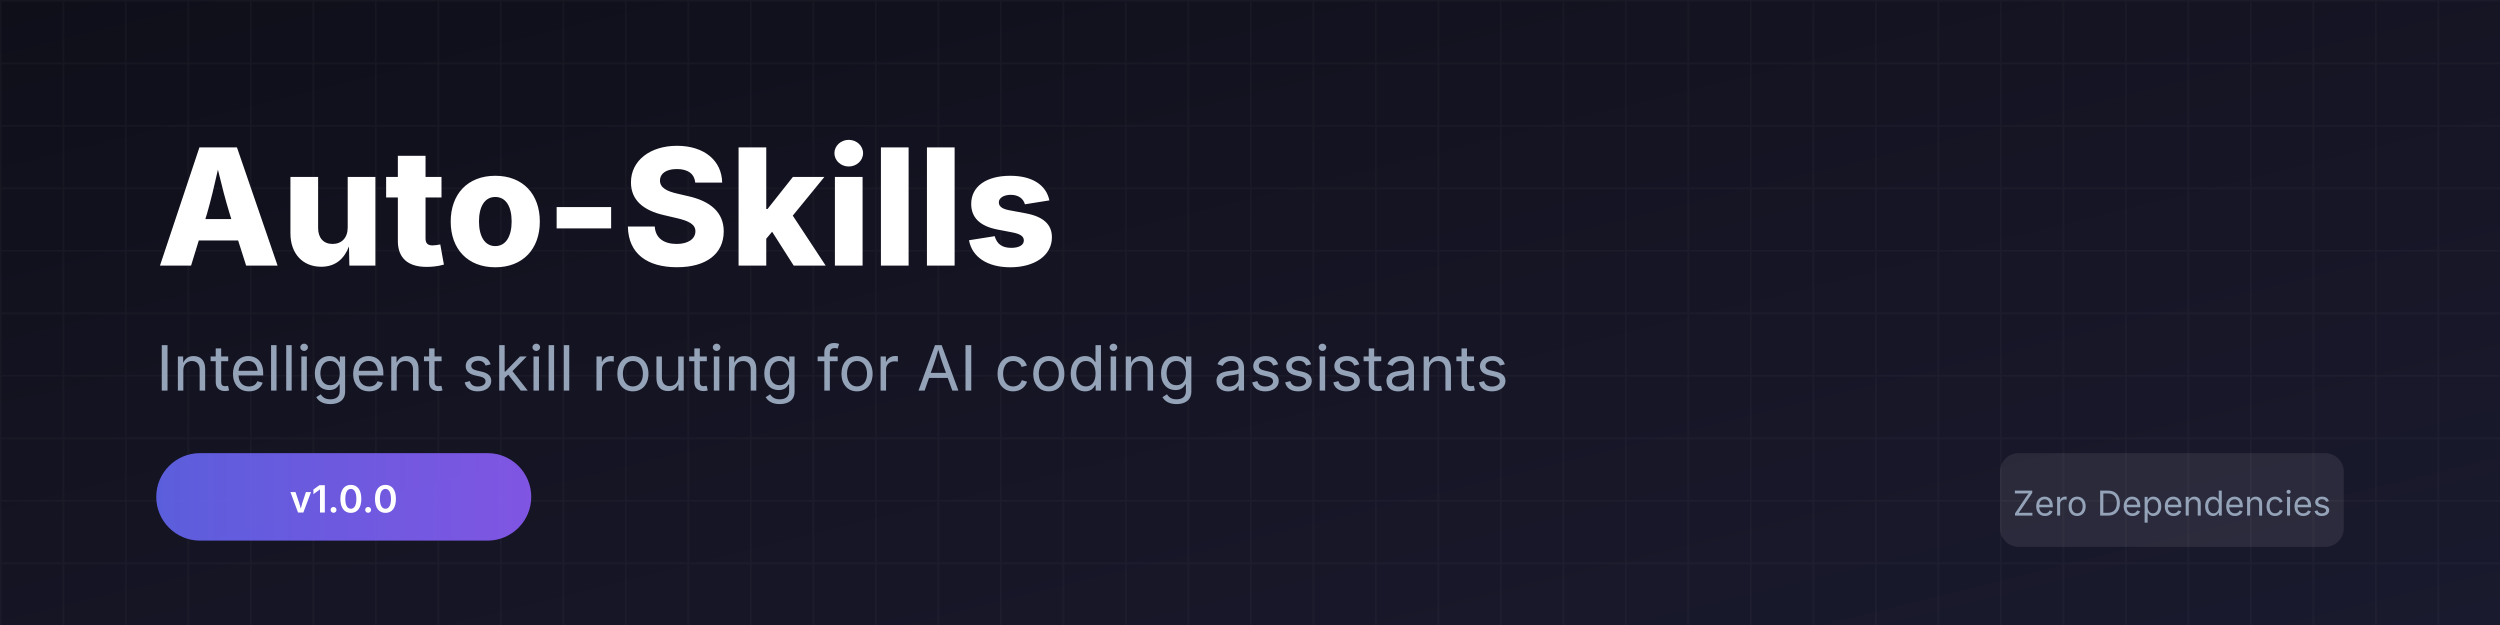
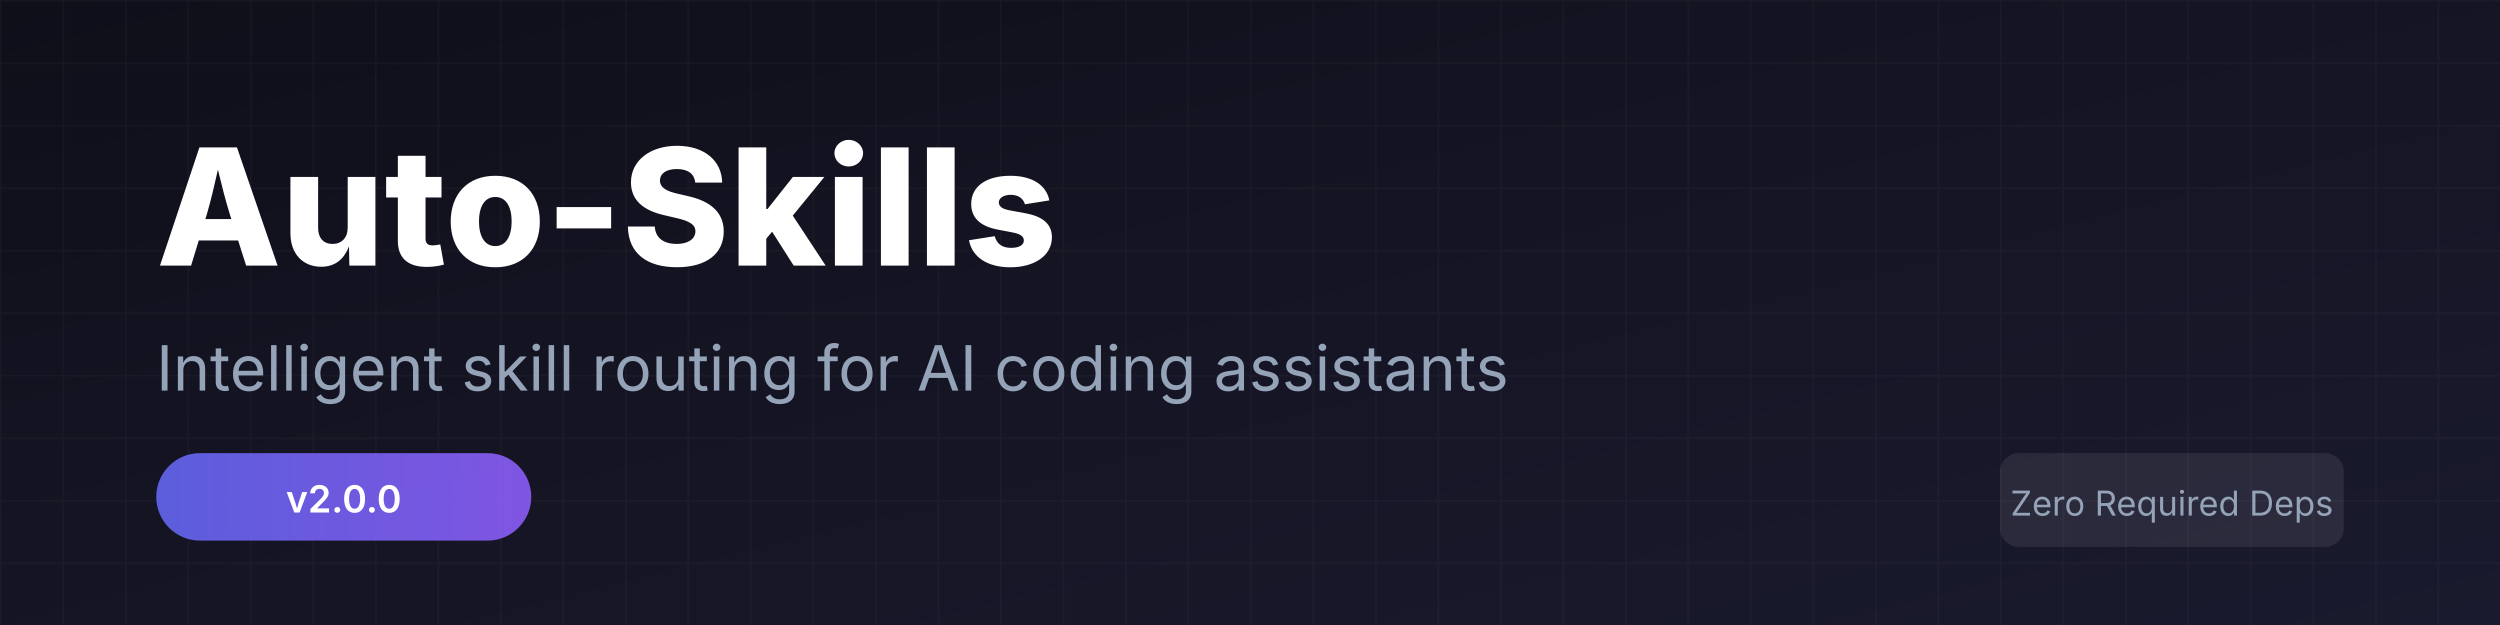
<svg xmlns="http://www.w3.org/2000/svg" width="800" height="200" viewBox="0 0 800 200">
  <defs>
    <linearGradient id="bg" x1="0%" y1="0%" x2="100%" y2="100%">
      <stop offset="0%" stop-color="#0f0f1a" />
      <stop offset="100%" stop-color="#1a1a2e" />
    </linearGradient>
    <linearGradient id="accent" x1="0%" y1="0%" x2="100%" y2="0%">
      <stop offset="0%" stop-color="#6366f1" />
      <stop offset="100%" stop-color="#8b5cf6" />
    </linearGradient>
    <pattern id="grid" width="20" height="20" patternUnits="userSpaceOnUse">
      <path d="M 20 0 L 0 0 0 20" fill="none" stroke="rgba(255,255,255,0.03)" stroke-width="1" />
    </pattern>
  </defs>
  <rect width="800" height="200" fill="url(#bg)" />
  <rect width="800" height="200" fill="url(#grid)" />
  <text x="50" y="85" font-family="system-ui, -apple-system, sans-serif" font-size="52" font-weight="800" fill="#ffffff">Auto-Skills</text>
  <text x="50" y="125" font-family="system-ui, -apple-system, sans-serif" font-size="20" fill="#94a3b8">Intelligent skill routing for AI coding assistants</text>
  <rect x="50" y="145" width="120" height="28" rx="14" fill="url(#accent)" opacity="0.9" />
-   <text x="110" y="164" font-family="system-ui, -apple-system, sans-serif" font-size="12" fill="#ffffff" text-anchor="middle" font-weight="600">v1.0.0</text>
+   <text x="110" y="164" font-family="system-ui, -apple-system, sans-serif" font-size="12" fill="#ffffff" text-anchor="middle" font-weight="600">v2.0.0</text>
  <g transform="translate(640, 145)">
    <rect width="110" height="30" rx="6" fill="rgba(255,255,255,0.08)" />
-     <text x="55" y="20" font-family="system-ui, -apple-system, sans-serif" font-size="11" fill="#94a3b8" text-anchor="middle">Zero Dependencies</text>
+     <text x="55" y="20" font-family="system-ui, -apple-system, sans-serif" font-size="11" fill="#94a3b8" text-anchor="middle">Zero Required Deps</text>
  </g>
  <g transform="translate(680, 160)" opacity="0">
    <text font-size="0">─</text>
  </g>
</svg>
